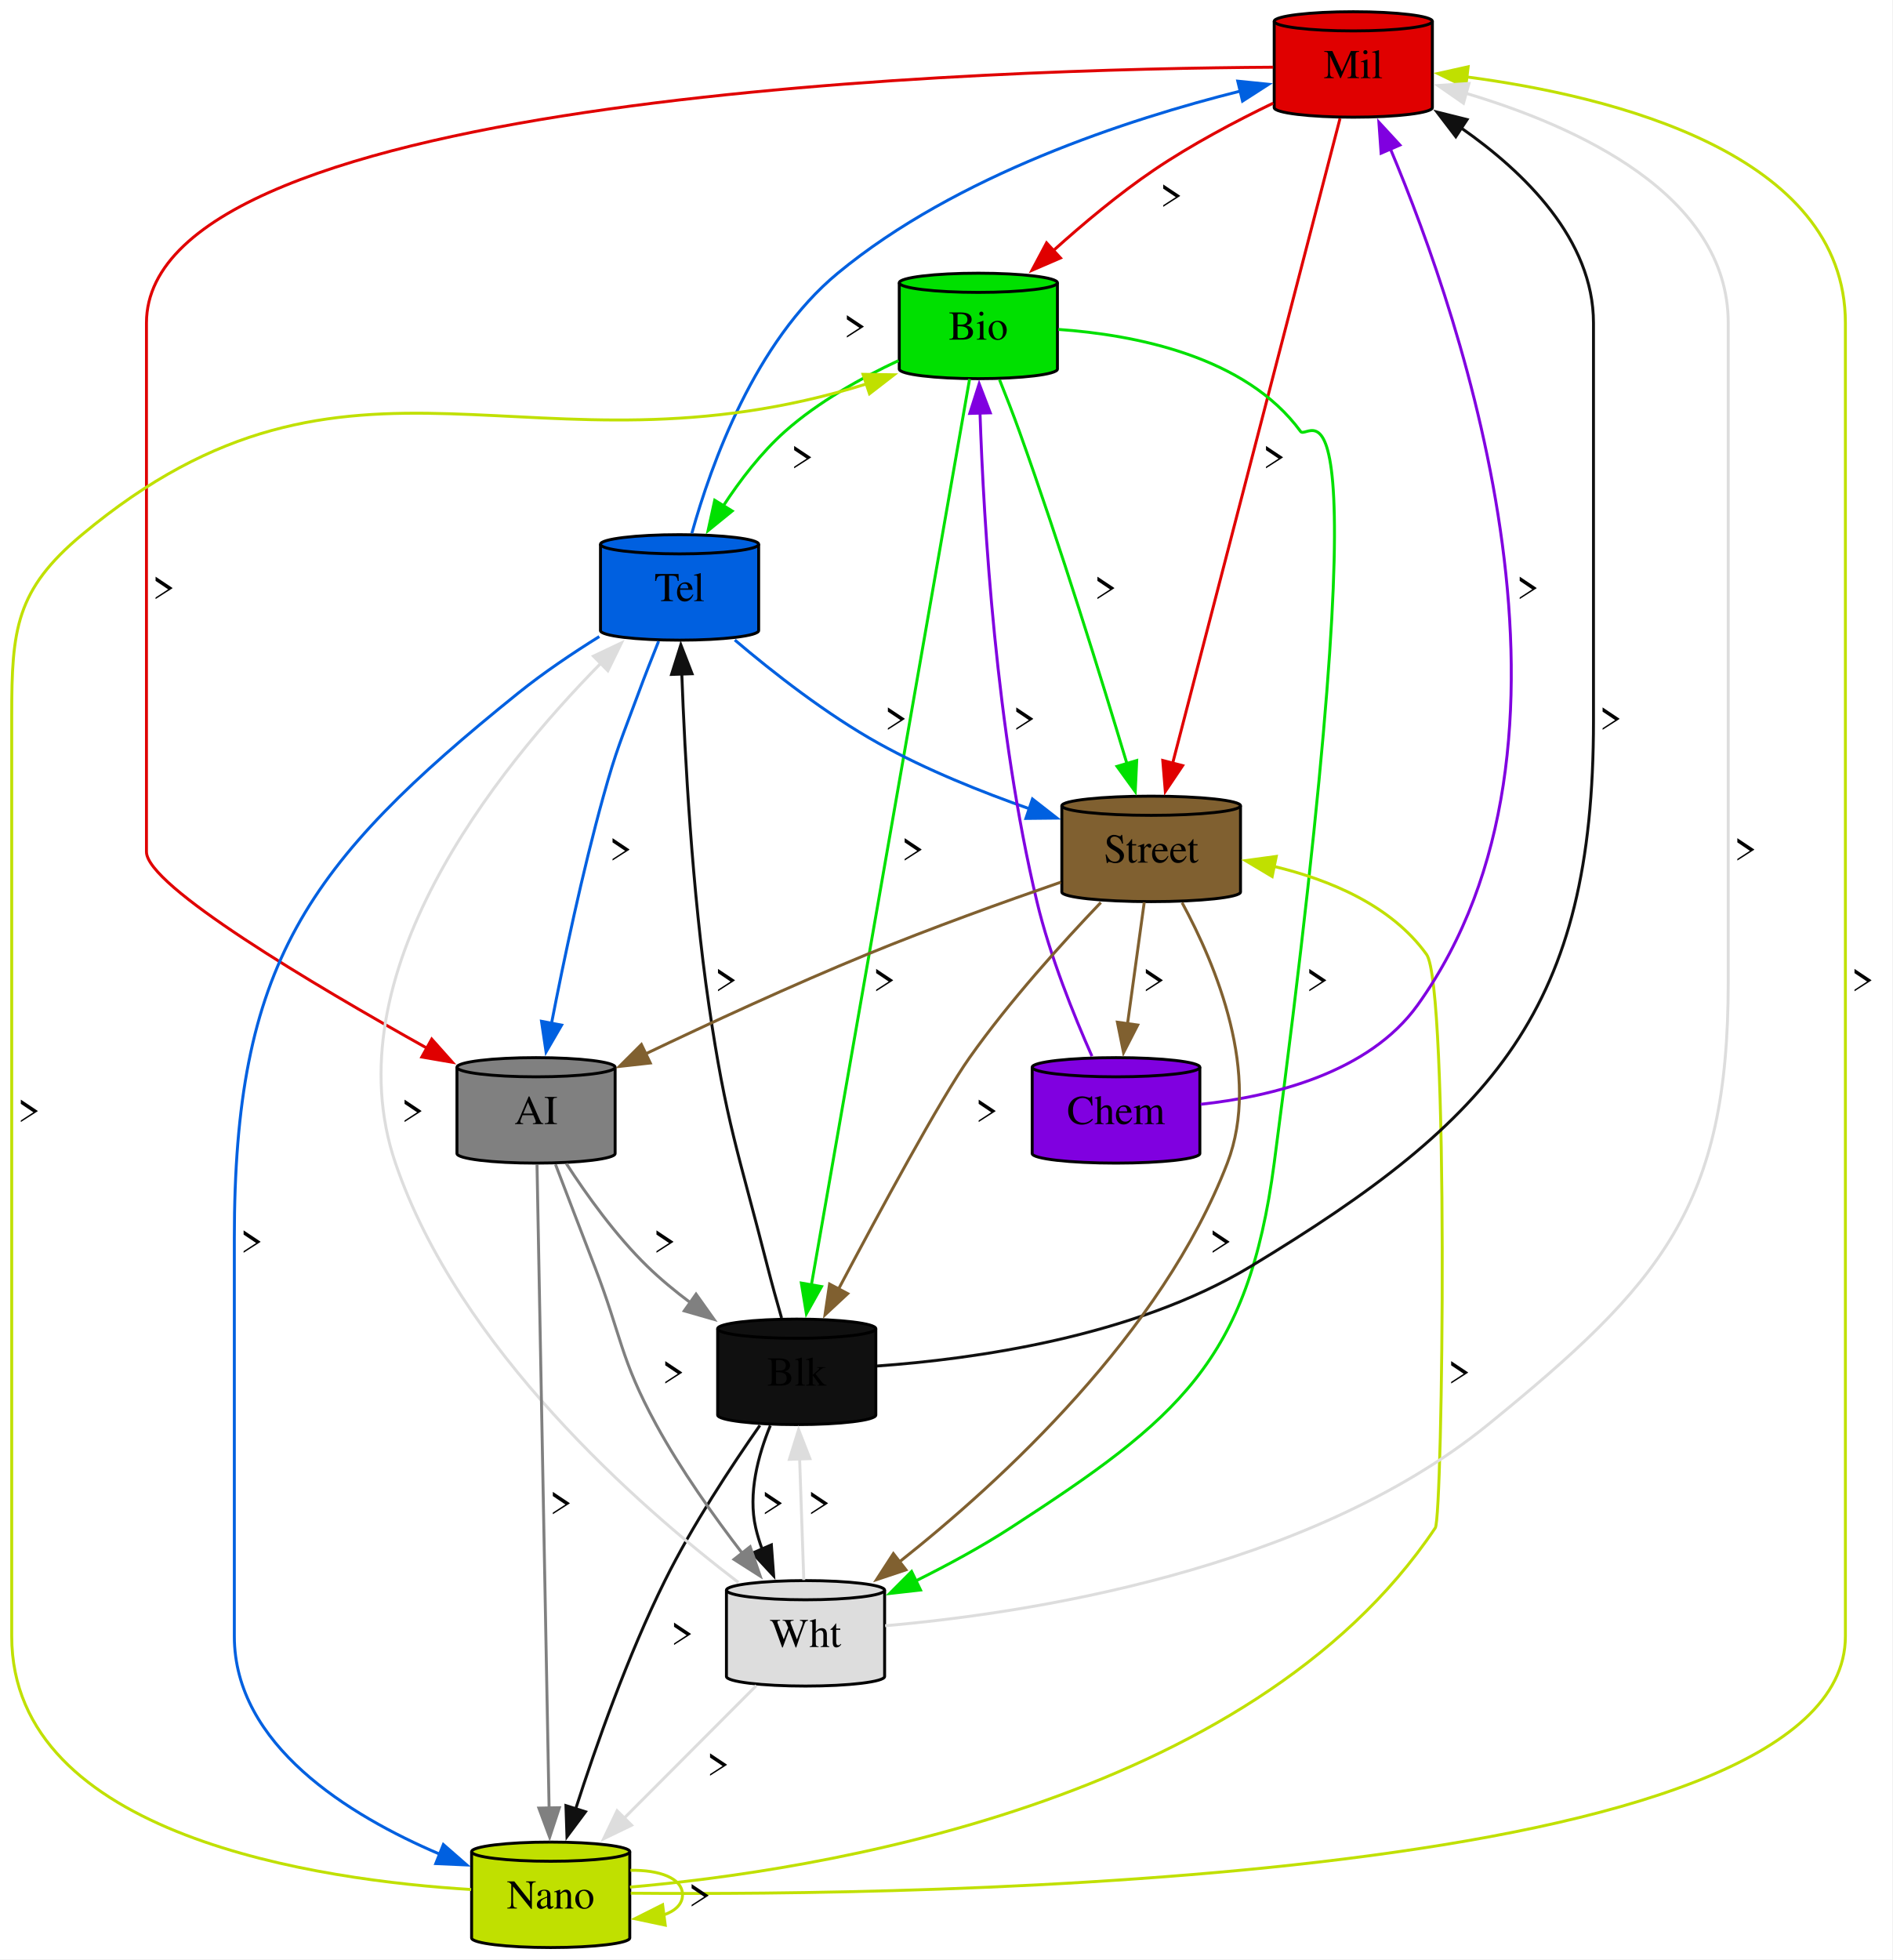
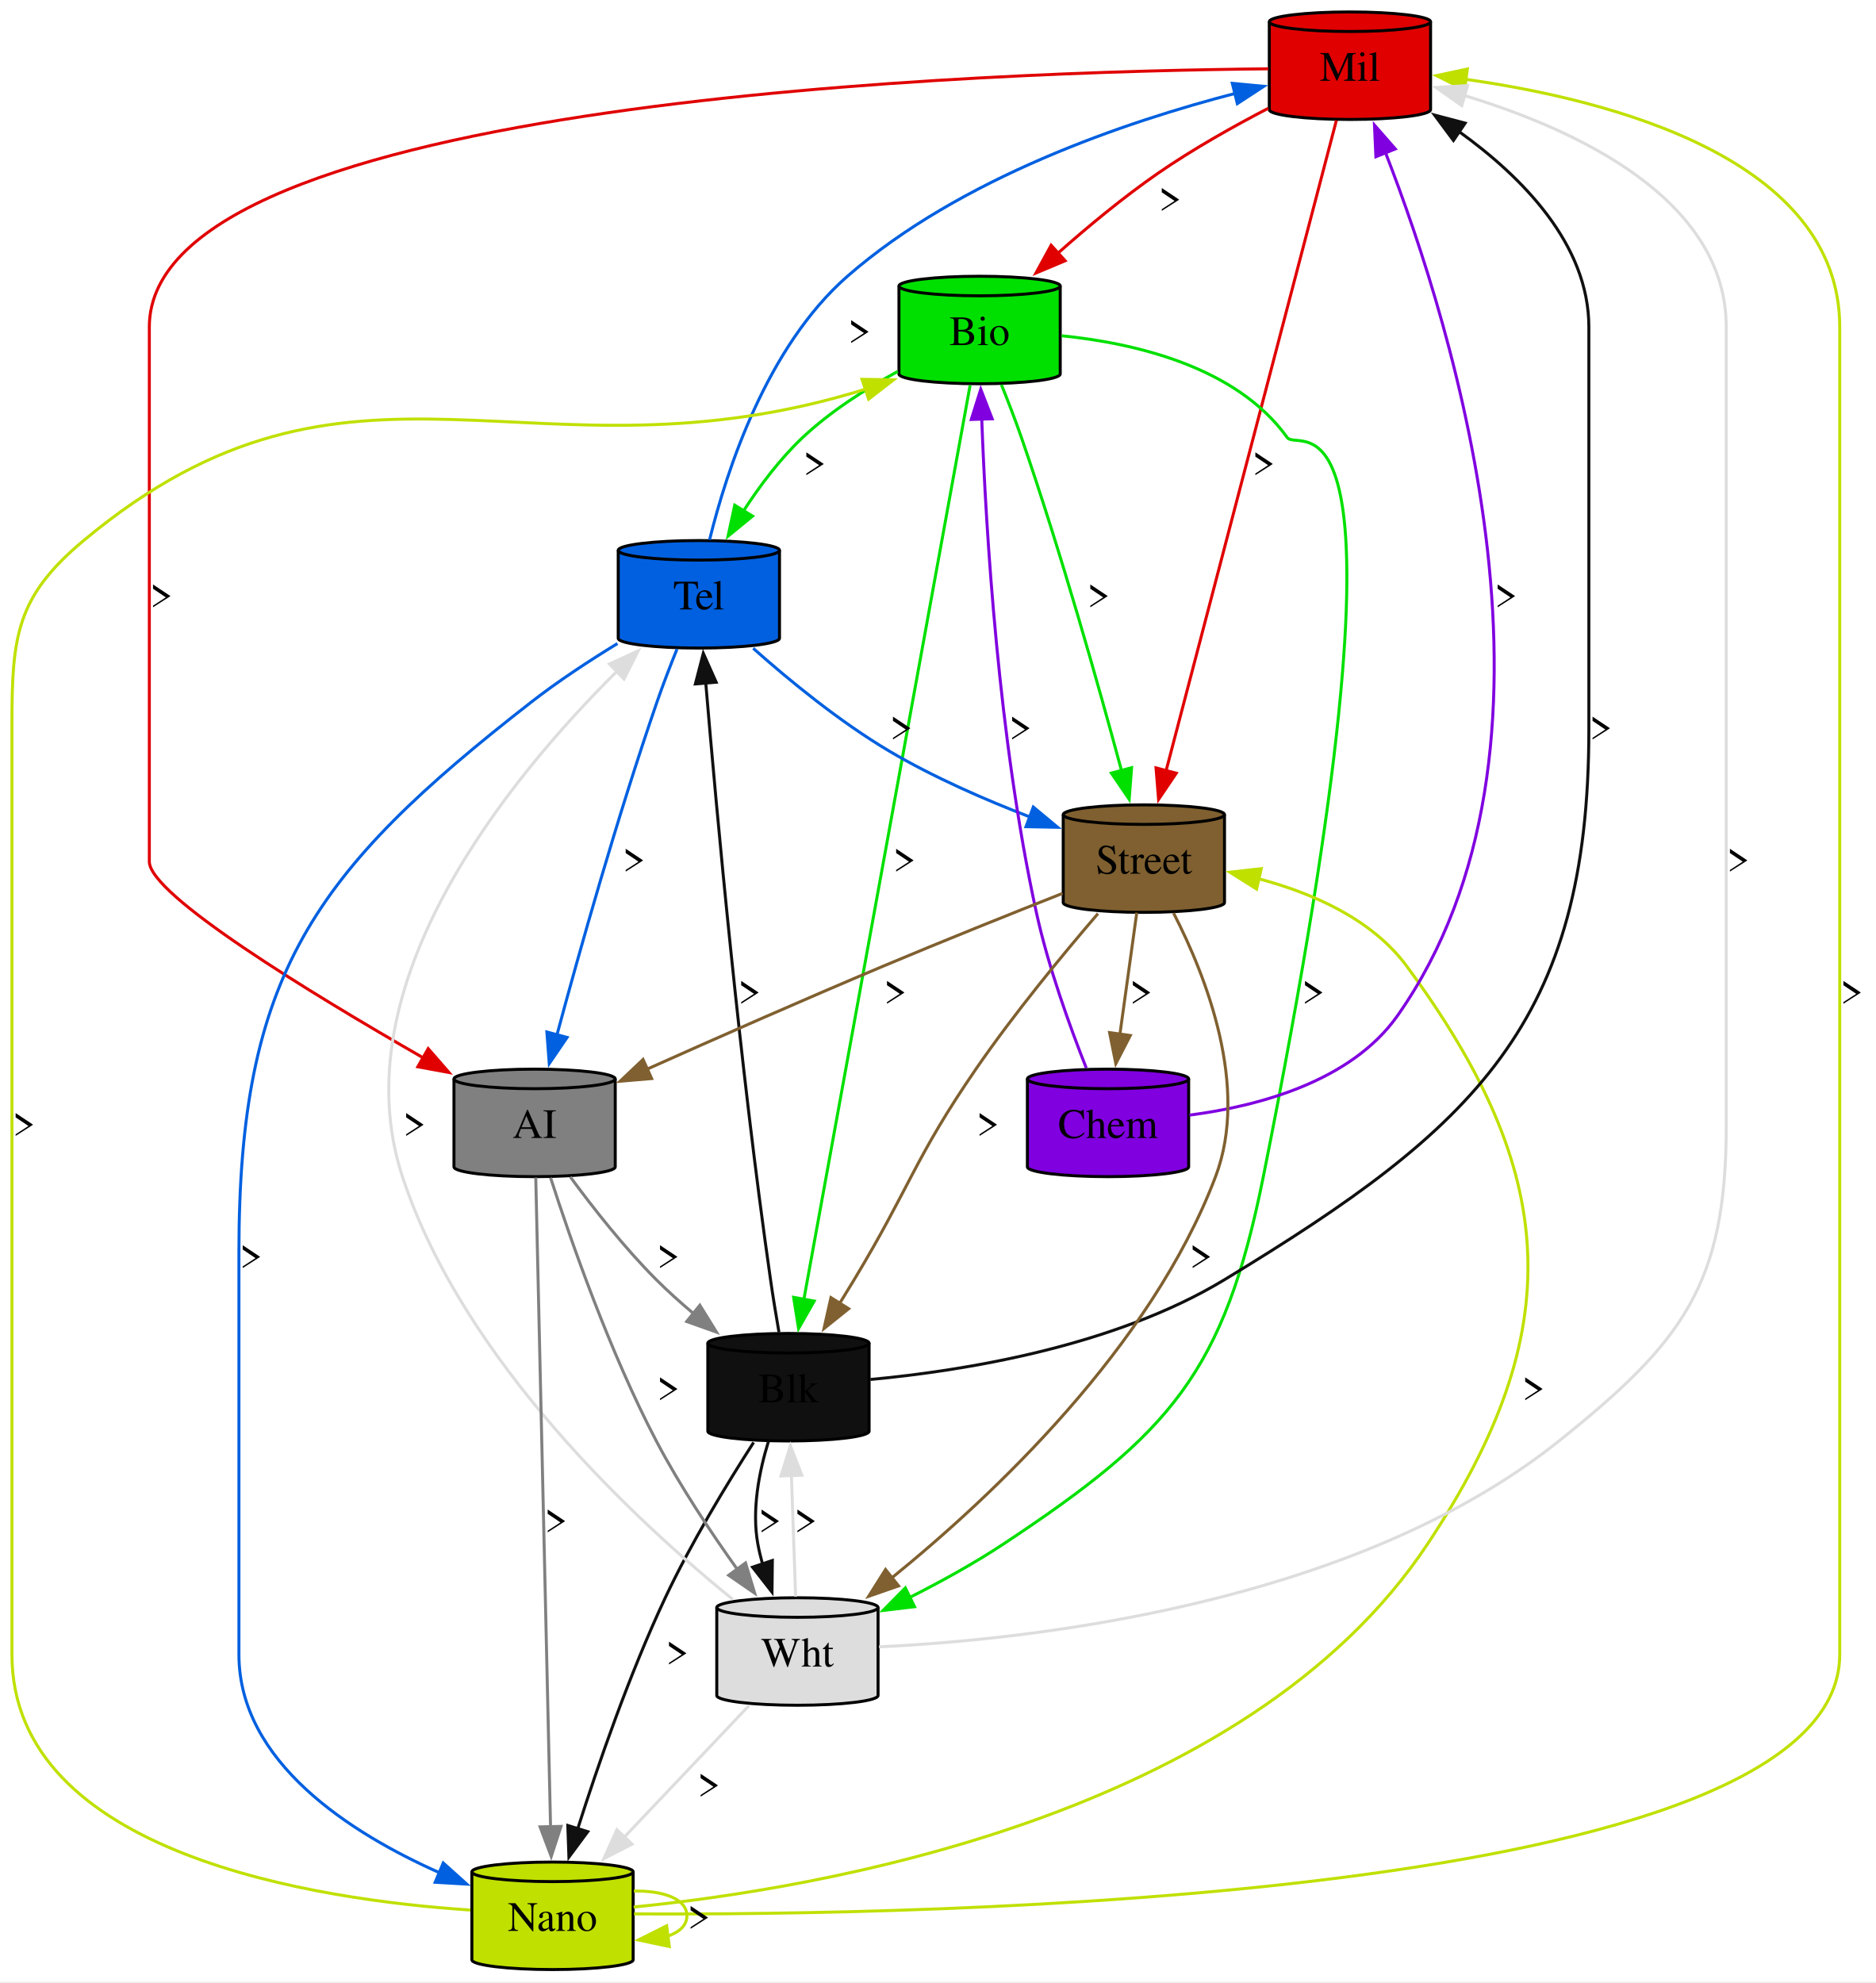
- <svg xmlns="http://www.w3.org/2000/svg" width="646pt" height="669pt" viewBox="0.00 0.00 646.00 669.00">
-   <g id="graph0" class="graph" transform="scale(1 1) rotate(0) translate(4 664.75)">
-     <polygon fill="white" stroke="none" points="-4,4 -4,-664.75 642,-664.75 642,4 -4,4" />
+ <svg xmlns="http://www.w3.org/2000/svg" width="628pt" height="664pt" viewBox="0.00 0.00 628.00 664.00">
+   <g id="graph0" class="graph" transform="scale(1 1) rotate(0) translate(4 659.5)">
+     <polygon fill="white" stroke="none" points="-4,4 -4,-659.5 624.25,-659.5 624.25,4 -4,4" />
    <g id="node1" class="node">
-       <path fill="#e00000" stroke="black" d="M485,-657.48C485,-659.28 472.9,-660.75 458,-660.75 443.1,-660.75 431,-659.28 431,-657.48 431,-657.48 431,-628.02 431,-628.02 431,-626.22 443.1,-624.75 458,-624.75 472.9,-624.75 485,-626.22 485,-628.02 485,-628.02 485,-657.48 485,-657.48" />
-       <path fill="none" stroke="black" d="M485,-657.48C485,-655.67 472.9,-654.2 458,-654.2 443.1,-654.2 431,-655.67 431,-657.48" />
-       <text xml:space="preserve" text-anchor="middle" x="458" y="-638.08" font-family="Times,serif" font-size="14.00">Mil</text>
+       <path fill="#e00000" stroke="black" d="M475,-652.23C475,-654.03 462.9,-655.5 448,-655.5 433.1,-655.5 421,-654.03 421,-652.23 421,-652.23 421,-622.77 421,-622.77 421,-620.97 433.1,-619.5 448,-619.5 462.9,-619.5 475,-620.97 475,-622.77 475,-622.77 475,-652.23 475,-652.23" />
+       <path fill="none" stroke="black" d="M475,-652.23C475,-650.42 462.9,-648.95 448,-648.95 433.1,-648.95 421,-650.42 421,-652.23" />
+       <text xml:space="preserve" text-anchor="middle" x="448" y="-632.45" font-family="Times,serif" font-size="14.00">Mil</text>
    </g>
    <g id="node2" class="node">
-       <path fill="#00e000" stroke="black" d="M357,-568.23C357,-570.03 344.9,-571.5 330,-571.5 315.1,-571.5 303,-570.03 303,-568.23 303,-568.23 303,-538.77 303,-538.77 303,-536.97 315.1,-535.5 330,-535.5 344.9,-535.5 357,-536.97 357,-538.77 357,-538.77 357,-568.23 357,-568.23" />
-       <path fill="none" stroke="black" d="M357,-568.23C357,-566.42 344.9,-564.95 330,-564.95 315.1,-564.95 303,-566.42 303,-568.23" />
-       <text xml:space="preserve" text-anchor="middle" x="330" y="-548.83" font-family="Times,serif" font-size="14.00">Bio</text>
+       <path fill="#00e000" stroke="black" d="M351,-563.73C351,-565.53 338.9,-567 324,-567 309.1,-567 297,-565.53 297,-563.73 297,-563.73 297,-534.27 297,-534.27 297,-532.47 309.1,-531 324,-531 338.9,-531 351,-532.47 351,-534.27 351,-534.27 351,-563.73 351,-563.73" />
+       <path fill="none" stroke="black" d="M351,-563.73C351,-561.92 338.9,-560.45 324,-560.45 309.1,-560.45 297,-561.92 297,-563.73" />
+       <text xml:space="preserve" text-anchor="middle" x="324" y="-543.95" font-family="Times,serif" font-size="14.00">Bio</text>
    </g>
    <g id="edge1" class="edge">
-       <path fill="none" stroke="#e00000" d="M430.67,-629.55C417.9,-623.39 402.75,-615.39 390,-606.75 378.06,-598.66 365.88,-588.47 355.64,-579.25" />
-       <polygon fill="#e00000" stroke="#e00000" points="358.04,-576.7 348.31,-572.5 353.29,-581.85 358.04,-576.7" />
-       <text xml:space="preserve" text-anchor="middle" x="396" y="-593.45" font-family="Times,serif" font-size="14.00">&gt;</text>
+       <path fill="none" stroke="#e00000" d="M420.67,-623.25C408.97,-617.17 395.35,-609.52 383.75,-601.5 372.16,-593.49 360.24,-583.6 350.12,-574.63" />
+       <polygon fill="#e00000" stroke="#e00000" points="352.64,-572.19 342.87,-568.08 347.95,-577.38 352.64,-572.19" />
+       <text xml:space="preserve" text-anchor="middle" x="387.88" y="-588.2" font-family="Times,serif" font-size="14.00">&gt;</text>
    </g>
    <g id="node8" class="node">
-       <path fill="#808080" stroke="black" d="M206,-300.48C206,-302.28 193.9,-303.75 179,-303.75 164.1,-303.75 152,-302.28 152,-300.48 152,-300.48 152,-271.02 152,-271.02 152,-269.22 164.1,-267.75 179,-267.75 193.9,-267.75 206,-269.22 206,-271.02 206,-271.02 206,-300.48 206,-300.48" />
-       <path fill="none" stroke="black" d="M206,-300.48C206,-298.67 193.9,-297.2 179,-297.2 164.1,-297.2 152,-298.67 152,-300.48" />
-       <text xml:space="preserve" text-anchor="middle" x="179" y="-281.07" font-family="Times,serif" font-size="14.00">AI</text>
+       <path fill="#808080" stroke="black" d="M202,-298.23C202,-300.03 189.9,-301.5 175,-301.5 160.1,-301.5 148,-300.03 148,-298.23 148,-298.23 148,-268.77 148,-268.77 148,-266.97 160.1,-265.5 175,-265.5 189.9,-265.5 202,-266.97 202,-268.77 202,-268.77 202,-298.23 202,-298.23" />
+       <path fill="none" stroke="black" d="M202,-298.23C202,-296.42 189.9,-294.95 175,-294.95 160.1,-294.95 148,-296.42 148,-298.23" />
+       <text xml:space="preserve" text-anchor="middle" x="175" y="-278.45" font-family="Times,serif" font-size="14.00">AI</text>
    </g>
    <g id="edge2" class="edge">
-       <path fill="none" stroke="#e00000" d="M430.65,-641.81C338.63,-641.27 46,-633.37 46,-554.5 46,-554.5 46,-554.5 46,-374 46,-362.47 102.58,-328.87 141.93,-306.89" />
-       <polygon fill="#e00000" stroke="#e00000" points="143.39,-310.08 150.44,-302.17 140,-303.96 143.39,-310.08" />
-       <text xml:space="preserve" text-anchor="middle" x="52" y="-459.57" font-family="Times,serif" font-size="14.00">&gt;</text>
+       <path fill="none" stroke="#e00000" d="M420.68,-636.46C330.21,-635.61 46,-626.83 46,-550 46,-550 46,-550 46,-371 46,-359.86 99.74,-327.07 137.85,-305.21" />
+       <polygon fill="#e00000" stroke="#e00000" points="139.37,-308.37 146.33,-300.38 135.9,-302.29 139.37,-308.37" />
+       <text xml:space="preserve" text-anchor="middle" x="50.12" y="-455.45" font-family="Times,serif" font-size="14.00">&gt;</text>
    </g>
    <g id="node9" class="node">
-       <path fill="#806030" stroke="black" d="M419.5,-389.73C419.5,-391.53 405.83,-393 389,-393 372.17,-393 358.5,-391.53 358.5,-389.73 358.5,-389.73 358.5,-360.27 358.5,-360.27 358.5,-358.47 372.17,-357 389,-357 405.83,-357 419.5,-358.47 419.5,-360.27 419.5,-360.27 419.5,-389.73 419.5,-389.73" />
-       <path fill="none" stroke="black" d="M419.5,-389.73C419.5,-387.92 405.83,-386.45 389,-386.45 372.17,-386.45 358.5,-387.92 358.5,-389.73" />
-       <text xml:space="preserve" text-anchor="middle" x="389" y="-370.32" font-family="Times,serif" font-size="14.00">Street</text>
+       <path fill="#806030" stroke="black" d="M406,-386.73C406,-388.53 393.9,-390 379,-390 364.1,-390 352,-388.53 352,-386.73 352,-386.73 352,-357.27 352,-357.27 352,-355.47 364.1,-354 379,-354 393.9,-354 406,-355.47 406,-357.27 406,-357.27 406,-386.73 406,-386.73" />
+       <path fill="none" stroke="black" d="M406,-386.73C406,-384.92 393.9,-383.45 379,-383.45 364.1,-383.45 352,-384.92 352,-386.73" />
+       <text xml:space="preserve" text-anchor="middle" x="379" y="-366.95" font-family="Times,serif" font-size="14.00">Street</text>
    </g>
    <g id="edge3" class="edge">
-       <path fill="none" stroke="#e00000" d="M453.47,-624.31C441.8,-579.35 410.58,-459.13 396.31,-404.15" />
-       <polygon fill="#e00000" stroke="#e00000" points="399.74,-403.42 393.83,-394.62 392.96,-405.18 399.74,-403.42" />
-       <text xml:space="preserve" text-anchor="middle" x="431.09" y="-504.2" font-family="Times,serif" font-size="14.00">&gt;</text>
+       <path fill="none" stroke="#e00000" d="M443.47,-619.21C431.82,-574.73 400.73,-456 386.41,-401.3" />
+       <polygon fill="#e00000" stroke="#e00000" points="389.85,-400.6 383.93,-391.82 383.07,-402.38 389.85,-400.6" />
+       <text xml:space="preserve" text-anchor="middle" x="419.22" y="-499.7" font-family="Times,serif" font-size="14.00">&gt;</text>
    </g>
    <g id="node3" class="node">
-       <path fill="#0060e0" stroke="black" d="M255,-478.98C255,-480.78 242.9,-482.25 228,-482.25 213.1,-482.25 201,-480.78 201,-478.98 201,-478.98 201,-449.52 201,-449.52 201,-447.72 213.1,-446.25 228,-446.25 242.9,-446.25 255,-447.72 255,-449.52 255,-449.52 255,-478.98 255,-478.98" />
-       <path fill="none" stroke="black" d="M255,-478.98C255,-477.17 242.9,-475.7 228,-475.7 213.1,-475.7 201,-477.17 201,-478.98" />
-       <text xml:space="preserve" text-anchor="middle" x="228" y="-459.57" font-family="Times,serif" font-size="14.00">Tel</text>
+       <path fill="#0060e0" stroke="black" d="M257,-475.23C257,-477.03 244.9,-478.5 230,-478.5 215.1,-478.5 203,-477.03 203,-475.23 203,-475.23 203,-445.77 203,-445.77 203,-443.97 215.1,-442.5 230,-442.5 244.9,-442.5 257,-443.97 257,-445.77 257,-445.77 257,-475.23 257,-475.23" />
+       <path fill="none" stroke="black" d="M257,-475.23C257,-473.42 244.9,-471.95 230,-471.95 215.1,-471.95 203,-473.42 203,-475.23" />
+       <text xml:space="preserve" text-anchor="middle" x="230" y="-455.45" font-family="Times,serif" font-size="14.00">Tel</text>
    </g>
    <g id="edge4" class="edge">
-       <path fill="none" stroke="#00e000" d="M302.78,-541.68C290.09,-535.77 275.33,-527.59 264,-517.5 255.87,-510.26 248.65,-500.83 242.86,-491.97" />
-       <polygon fill="#00e000" stroke="#00e000" points="245.96,-490.33 237.73,-483.65 240,-494 245.96,-490.33" />
-       <text xml:space="preserve" text-anchor="middle" x="270" y="-504.2" font-family="Times,serif" font-size="14.00">&gt;</text>
+       <path fill="none" stroke="#00e000" d="M296.61,-535.14C285.93,-529.32 274.06,-521.76 264.75,-513 257.19,-505.88 250.4,-496.83 244.87,-488.3" />
+       <polygon fill="#00e000" stroke="#00e000" points="247.98,-486.68 239.78,-479.98 242.01,-490.34 247.98,-486.68" />
+       <text xml:space="preserve" text-anchor="middle" x="268.88" y="-499.7" font-family="Times,serif" font-size="14.00">&gt;</text>
    </g>
    <g id="node6" class="node">
-       <path fill="#101010" stroke="black" d="M295,-211.23C295,-213.03 282.9,-214.5 268,-214.5 253.1,-214.5 241,-213.03 241,-211.23 241,-211.23 241,-181.77 241,-181.77 241,-179.97 253.1,-178.5 268,-178.5 282.9,-178.5 295,-179.97 295,-181.77 295,-181.77 295,-211.23 295,-211.23" />
-       <path fill="none" stroke="black" d="M295,-211.23C295,-209.42 282.9,-207.95 268,-207.95 253.1,-207.95 241,-209.42 241,-211.23" />
-       <text xml:space="preserve" text-anchor="middle" x="268" y="-191.82" font-family="Times,serif" font-size="14.00">Blk</text>
+       <path fill="#101010" stroke="black" d="M287,-209.73C287,-211.53 274.9,-213 260,-213 245.1,-213 233,-211.53 233,-209.73 233,-209.73 233,-180.27 233,-180.27 233,-178.47 245.1,-177 260,-177 274.9,-177 287,-178.47 287,-180.27 287,-180.27 287,-209.73 287,-209.73" />
+       <path fill="none" stroke="black" d="M287,-209.73C287,-207.92 274.9,-206.45 260,-206.45 245.1,-206.45 233,-207.92 233,-209.73" />
+       <text xml:space="preserve" text-anchor="middle" x="260" y="-189.95" font-family="Times,serif" font-size="14.00">Blk</text>
    </g>
    <g id="edge5" class="edge">
-       <path fill="none" stroke="#00e000" d="M327.01,-535.38C317.11,-478.69 285.32,-296.69 272.97,-225.98" />
-       <polygon fill="#00e000" stroke="#00e000" points="276.46,-225.61 271.29,-216.36 269.57,-226.81 276.46,-225.61" />
-       <text xml:space="preserve" text-anchor="middle" x="307.73" y="-370.32" font-family="Times,serif" font-size="14.00">&gt;</text>
+       <path fill="none" stroke="#00e000" d="M320.83,-530.54C310.5,-473.76 277.81,-293.95 265.11,-224.12" />
+       <polygon fill="#00e000" stroke="#00e000" points="268.62,-223.85 263.39,-214.64 261.73,-225.1 268.62,-223.85" />
+       <text xml:space="preserve" text-anchor="middle" x="298.95" y="-366.95" font-family="Times,serif" font-size="14.00">&gt;</text>
    </g>
    <g id="node7" class="node">
-       <path fill="#dddddd" stroke="black" d="M298,-121.98C298,-123.78 285.9,-125.25 271,-125.25 256.1,-125.25 244,-123.78 244,-121.98 244,-121.98 244,-92.52 244,-92.52 244,-90.72 256.1,-89.25 271,-89.25 285.9,-89.25 298,-90.72 298,-92.52 298,-92.52 298,-121.98 298,-121.98" />
-       <path fill="none" stroke="black" d="M298,-121.98C298,-120.17 285.9,-118.7 271,-118.7 256.1,-118.7 244,-120.17 244,-121.98" />
-       <text xml:space="preserve" text-anchor="middle" x="271" y="-102.58" font-family="Times,serif" font-size="14.00">Wht</text>
+       <path fill="#dddddd" stroke="black" d="M290,-121.23C290,-123.03 277.9,-124.5 263,-124.5 248.1,-124.5 236,-123.03 236,-121.23 236,-121.23 236,-91.77 236,-91.77 236,-89.97 248.1,-88.5 263,-88.5 277.9,-88.5 290,-89.97 290,-91.77 290,-91.77 290,-121.23 290,-121.23" />
+       <path fill="none" stroke="black" d="M290,-121.23C290,-119.42 277.9,-117.95 263,-117.95 248.1,-117.95 236,-119.42 236,-121.23" />
+       <text xml:space="preserve" text-anchor="middle" x="263" y="-101.45" font-family="Times,serif" font-size="14.00">Wht</text>
    </g>
    <g id="edge6" class="edge">
-       <path fill="none" stroke="#00e000" d="M357.31,-552.31C383.31,-550.49 421.19,-543.22 440,-517.5 443.06,-513.31 469.24,-558.11 431,-267.75 422.09,-200.06 398.29,-180.39 341,-143.25 330.91,-136.71 319.43,-130.51 308.73,-125.19" />
-       <polygon fill="#00e000" stroke="#00e000" points="310.26,-122.04 299.73,-120.85 307.21,-128.35 310.26,-122.04" />
-       <text xml:space="preserve" text-anchor="middle" x="445.86" y="-325.7" font-family="Times,serif" font-size="14.00">&gt;</text>
+       <path fill="none" stroke="#00e000" d="M351.49,-547.07C375.79,-544.61 409.95,-536.8 427,-513 431.15,-507.21 474.39,-542.34 419,-265.5 405.86,-199.84 387.84,-179.45 332,-142.5 322.17,-136 310.97,-129.84 300.5,-124.55" />
+       <polygon fill="#00e000" stroke="#00e000" points="302.22,-121.5 291.7,-120.25 299.14,-127.79 302.22,-121.5" />
+       <text xml:space="preserve" text-anchor="middle" x="435.84" y="-322.7" font-family="Times,serif" font-size="14.00">&gt;</text>
    </g>
    <g id="edge7" class="edge">
-       <path fill="none" stroke="#00e000" d="M337.23,-535.15C339.49,-529.55 341.92,-523.29 344,-517.5 357.99,-478.47 372.16,-432.63 380.77,-403.94" />
-       <polygon fill="#00e000" stroke="#00e000" points="384.06,-405.16 383.56,-394.57 377.35,-403.16 384.06,-405.16" />
-       <text xml:space="preserve" text-anchor="middle" x="373.54" y="-459.57" font-family="Times,serif" font-size="14.00">&gt;</text>
+       <path fill="none" stroke="#00e000" d="M331.31,-530.68C333.57,-525.08 335.99,-518.81 338,-513 351.23,-474.71 363.94,-429.61 371.6,-401.16" />
+       <polygon fill="#00e000" stroke="#00e000" points="374.89,-402.44 374.09,-391.87 368.12,-400.63 374.89,-402.44" />
+       <text xml:space="preserve" text-anchor="middle" x="363.96" y="-455.45" font-family="Times,serif" font-size="14.00">&gt;</text>
    </g>
    <g id="edge8" class="edge">
-       <path fill="none" stroke="#0060e0" d="M232.19,-482.7C238.76,-506.31 253.76,-548.18 282,-571.5 322.58,-605.01 381.16,-624.07 419.4,-633.65" />
-       <polygon fill="#0060e0" stroke="#0060e0" points="418.56,-637.05 429.1,-635.98 420.19,-630.25 418.56,-637.05" />
-       <text xml:space="preserve" text-anchor="middle" x="288" y="-548.83" font-family="Times,serif" font-size="14.00">&gt;</text>
+       <path fill="none" stroke="#0060e0" d="M233.58,-478.7C239.31,-502.01 252.76,-543.42 279.75,-567 317.49,-599.98 373.05,-618.77 409.85,-628.29" />
+       <polygon fill="#0060e0" stroke="#0060e0" points="408.62,-631.59 419.17,-630.6 410.3,-624.8 408.62,-631.59" />
+       <text xml:space="preserve" text-anchor="middle" x="283.88" y="-543.95" font-family="Times,serif" font-size="14.00">&gt;</text>
    </g>
    <g id="node4" class="node">
-       <path fill="#c0e000" stroke="black" d="M211,-32.73C211,-34.53 198.9,-36 184,-36 169.1,-36 157,-34.53 157,-32.73 157,-32.73 157,-3.27 157,-3.27 157,-1.47 169.1,0 184,0 198.9,0 211,-1.47 211,-3.27 211,-3.27 211,-32.73 211,-32.73" />
-       <path fill="none" stroke="black" d="M211,-32.73C211,-30.92 198.9,-29.45 184,-29.45 169.1,-29.45 157,-30.92 157,-32.73" />
-       <text xml:space="preserve" text-anchor="middle" x="184" y="-13.32" font-family="Times,serif" font-size="14.00">Nano</text>
+       <path fill="#c0e000" stroke="black" d="M208,-32.73C208,-34.53 195.9,-36 181,-36 166.1,-36 154,-34.53 154,-32.73 154,-32.73 154,-3.27 154,-3.27 154,-1.47 166.1,0 181,0 195.9,0 208,-1.47 208,-3.27 208,-3.27 208,-32.73 208,-32.73" />
+       <path fill="none" stroke="black" d="M208,-32.73C208,-30.92 195.9,-29.45 181,-29.45 166.1,-29.45 154,-30.92 154,-32.73" />
+       <text xml:space="preserve" text-anchor="middle" x="181" y="-12.95" font-family="Times,serif" font-size="14.00">Nano</text>
    </g>
    <g id="edge9" class="edge">
-       <path fill="none" stroke="#0060e0" d="M200.6,-447.48C191.52,-441.83 181.55,-435.13 173,-428.25 100.34,-369.75 76,-335.41 76,-242.12 76,-242.12 76,-242.12 76,-106.25 76,-69.16 115.01,-45.14 146.14,-31.87" />
-       <polygon fill="#0060e0" stroke="#0060e0" points="147.36,-35.16 155.34,-28.19 144.76,-28.66 147.36,-35.16" />
-       <text xml:space="preserve" text-anchor="middle" x="82.05" y="-236.45" font-family="Times,serif" font-size="14.00">&gt;</text>
+       <path fill="none" stroke="#0060e0" d="M202.75,-444.02C193.36,-438.28 182.96,-431.47 174,-424.5 100.8,-367.53 76,-333 76,-240.25 76,-240.25 76,-240.25 76,-105.5 76,-69.48 113.27,-45.68 143.4,-32.32" />
+       <polygon fill="#0060e0" stroke="#0060e0" points="144.41,-35.69 152.29,-28.61 141.71,-29.23 144.41,-35.69" />
+       <text xml:space="preserve" text-anchor="middle" x="80.15" y="-234.2" font-family="Times,serif" font-size="14.00">&gt;</text>
    </g>
    <g id="edge10" class="edge">
-       <path fill="none" stroke="#0060e0" d="M220.84,-445.87C218.59,-440.27 216.13,-434.02 214,-428.25 208.26,-412.73 206.42,-408.95 202,-393 194.8,-367.03 188.47,-336.98 184.29,-315.48" />
-       <polygon fill="#0060e0" stroke="#0060e0" points="187.73,-314.85 182.42,-305.69 180.86,-316.16 187.73,-314.85" />
-       <text xml:space="preserve" text-anchor="middle" x="208" y="-370.32" font-family="Times,serif" font-size="14.00">&gt;</text>
+       <path fill="none" stroke="#0060e0" d="M222.69,-442.18C220.43,-436.58 218.01,-430.31 216,-424.5 202.77,-386.21 190.06,-341.11 182.4,-312.66" />
+       <polygon fill="#0060e0" stroke="#0060e0" points="185.88,-312.13 179.91,-303.37 179.11,-313.94 185.88,-312.13" />
+       <text xml:space="preserve" text-anchor="middle" x="208.39" y="-366.95" font-family="Times,serif" font-size="14.00">&gt;</text>
    </g>
    <g id="edge11" class="edge">
-       <path fill="none" stroke="#0060e0" d="M246.86,-446.3C259.95,-435.18 278.17,-420.91 296,-411 312.2,-401.99 331.19,-394.38 347.77,-388.58" />
-       <polygon fill="#0060e0" stroke="#0060e0" points="348.47,-392.03 356.83,-385.51 346.23,-385.4 348.47,-392.03" />
-       <text xml:space="preserve" text-anchor="middle" x="302" y="-414.95" font-family="Times,serif" font-size="14.00">&gt;</text>
+       <path fill="none" stroke="#0060e0" d="M248.19,-442.42C260.4,-431.57 277.22,-417.79 293.75,-408 308.48,-399.28 325.8,-391.73 340.96,-385.9" />
+       <polygon fill="#0060e0" stroke="#0060e0" points="341.98,-389.26 350.13,-382.49 339.54,-382.69 341.98,-389.26" />
+       <text xml:space="preserve" text-anchor="middle" x="297.88" y="-411.2" font-family="Times,serif" font-size="14.00">&gt;</text>
    </g>
    <g id="edge12" class="edge">
-       <path fill="none" stroke="#c0e000" d="M211.32,-18.55C307.68,-17.69 626,-21.29 626,-106.25 626,-554.5 626,-554.5 626,-554.5 626,-612.46 546.27,-631.97 496.66,-638.5" />
-       <polygon fill="#c0e000" stroke="#c0e000" points="496.39,-635.01 486.87,-639.66 497.21,-641.96 496.39,-635.01" />
-       <text xml:space="preserve" text-anchor="middle" x="632" y="-325.7" font-family="Times,serif" font-size="14.00">&gt;</text>
+       <path fill="none" stroke="#c0e000" d="M208.29,-18.64C303.03,-18.13 612,-22.79 612,-105.5 612,-550 612,-550 612,-550 612,-606.35 535.31,-626.08 486.81,-632.93" />
+       <polygon fill="#c0e000" stroke="#c0e000" points="486.43,-629.45 476.95,-634.18 487.31,-636.39 486.43,-629.45" />
+       <text xml:space="preserve" text-anchor="middle" x="616.12" y="-322.7" font-family="Times,serif" font-size="14.00">&gt;</text>
    </g>
    <g id="edge13" class="edge">
-       <path fill="none" stroke="#c0e000" d="M156.85,-19.81C105.67,-22.92 0,-37.66 0,-106.25 0,-420.62 0,-420.62 0,-420.62 0,-450.02 1.44,-463.41 24,-482.25 116.34,-559.35 177.28,-498.07 291.77,-533.69" />
-       <polygon fill="#c0e000" stroke="#c0e000" points="290.63,-536.99 301.22,-536.83 292.84,-530.35 290.63,-536.99" />
-       <text xml:space="preserve" text-anchor="middle" x="6" y="-281.07" font-family="Times,serif" font-size="14.00">&gt;</text>
+       <path fill="none" stroke="#c0e000" d="M153.51,-19.93C102.88,-23.25 0,-38.28 0,-105.5 0,-417.25 0,-417.25 0,-417.25 0,-446.49 1.55,-459.77 24,-478.5 114.37,-553.91 173.92,-494.28 286,-529.26" />
+       <polygon fill="#c0e000" stroke="#c0e000" points="284.63,-532.49 295.22,-532.33 286.85,-525.85 284.63,-532.49" />
+       <text xml:space="preserve" text-anchor="middle" x="4.12" y="-278.45" font-family="Times,serif" font-size="14.00">&gt;</text>
    </g>
    <g id="edge14" class="edge">
-       <path fill="none" stroke="#c0e000" d="M211.24,-26.36C221.02,-26.54 229,-23.75 229,-18 229,-14.76 226.48,-12.47 222.53,-11.11" />
-       <polygon fill="#c0e000" stroke="#c0e000" points="223.11,-7.65 212.74,-9.84 222.21,-14.6 223.11,-7.65" />
-       <text xml:space="preserve" text-anchor="middle" x="235" y="-13.32" font-family="Times,serif" font-size="14.00">&gt;</text>
+       <path fill="none" stroke="#c0e000" d="M208.24,-26.29C218.02,-26.47 226,-23.7 226,-18 226,-14.79 223.48,-12.51 219.53,-11.17" />
+       <polygon fill="#c0e000" stroke="#c0e000" points="220.11,-7.71 209.74,-9.9 219.21,-14.65 220.11,-7.71" />
+       <text xml:space="preserve" text-anchor="middle" x="230.12" y="-12.95" font-family="Times,serif" font-size="14.00">&gt;</text>
    </g>
    <g id="edge15" class="edge">
-       <path fill="none" stroke="#c0e000" d="M211.05,-20.63C272.57,-25.97 422.58,-48.57 486,-143.25 488.56,-147.08 490.74,-328.25 483,-339 470.98,-355.7 450.03,-364.44 430.96,-369.01" />
-       <polygon fill="#c0e000" stroke="#c0e000" points="430.31,-365.57 421.21,-371 431.71,-372.43 430.31,-365.57" />
-       <text xml:space="preserve" text-anchor="middle" x="494.3" y="-191.82" font-family="Times,serif" font-size="14.00">&gt;</text>
+       <path fill="none" stroke="#c0e000" d="M208.16,-20.94C268.46,-26.88 412.95,-50.51 474,-142.5 521.59,-214.2 518.09,-266.75 467,-336 455.33,-351.81 435.38,-360.49 417.42,-365.25" />
+       <polygon fill="#c0e000" stroke="#c0e000" points="416.75,-361.81 407.78,-367.45 418.31,-368.63 416.75,-361.81" />
+       <text xml:space="preserve" text-anchor="middle" x="509.57" y="-189.95" font-family="Times,serif" font-size="14.00">&gt;</text>
    </g>
    <g id="node5" class="node">
-       <path fill="#8000e0" stroke="black" d="M405.62,-300.48C405.62,-302.28 392.79,-303.75 377,-303.75 361.21,-303.75 348.38,-302.28 348.38,-300.48 348.38,-300.48 348.38,-271.02 348.38,-271.02 348.38,-269.22 361.21,-267.75 377,-267.75 392.79,-267.75 405.62,-269.22 405.62,-271.02 405.62,-271.02 405.62,-300.48 405.62,-300.48" />
-       <path fill="none" stroke="black" d="M405.62,-300.48C405.62,-298.67 392.79,-297.2 377,-297.2 361.21,-297.2 348.38,-298.67 348.38,-300.48" />
-       <text xml:space="preserve" text-anchor="middle" x="377" y="-281.07" font-family="Times,serif" font-size="14.00">Chem</text>
+       <path fill="#8000e0" stroke="black" d="M394,-298.23C394,-300.03 381.9,-301.5 367,-301.5 352.1,-301.5 340,-300.03 340,-298.23 340,-298.23 340,-268.77 340,-268.77 340,-266.97 352.1,-265.5 367,-265.5 381.9,-265.5 394,-266.97 394,-268.77 394,-268.77 394,-298.23 394,-298.23" />
+       <path fill="none" stroke="black" d="M394,-298.23C394,-296.42 381.9,-294.95 367,-294.95 352.1,-294.95 340,-296.42 340,-298.23" />
+       <text xml:space="preserve" text-anchor="middle" x="367" y="-278.45" font-family="Times,serif" font-size="14.00">Chem</text>
    </g>
    <g id="edge16" class="edge">
-       <path fill="none" stroke="#8000e0" d="M405.91,-287.83C430.11,-290.45 463.28,-298.41 480,-321.75 544.28,-411.49 495.82,-554.11 470.68,-613.92" />
-       <polygon fill="#8000e0" stroke="#8000e0" points="467.5,-612.46 466.74,-623.03 473.92,-615.24 467.5,-612.46" />
-       <text xml:space="preserve" text-anchor="middle" x="517.7" y="-459.57" font-family="Times,serif" font-size="14.00">&gt;</text>
+       <path fill="none" stroke="#8000e0" d="M394.28,-286.11C417.1,-289.07 448.36,-297.23 464,-319.5 526.63,-408.68 482.95,-549.24 459.83,-608.59" />
+       <polygon fill="#8000e0" stroke="#8000e0" points="456.69,-607.02 456.22,-617.61 463.19,-609.63 456.69,-607.02" />
+       <text xml:space="preserve" text-anchor="middle" x="500.35" y="-455.45" font-family="Times,serif" font-size="14.00">&gt;</text>
    </g>
    <g id="edge17" class="edge">
-       <path fill="none" stroke="#8000e0" d="M368.78,-304.24C362.59,-318.21 354.43,-338.45 350,-357 336.09,-415.24 331.85,-485.51 330.56,-523.94" />
-       <polygon fill="#8000e0" stroke="#8000e0" points="327.07,-523.64 330.28,-533.73 334.07,-523.84 327.07,-523.64" />
-       <text xml:space="preserve" text-anchor="middle" x="345.83" y="-414.95" font-family="Times,serif" font-size="14.00">&gt;</text>
+       <path fill="none" stroke="#8000e0" d="M359.72,-301.88C354.22,-315.75 346.98,-335.79 343,-354 330.36,-411.88 326.12,-481.31 324.71,-519.44" />
+       <polygon fill="#8000e0" stroke="#8000e0" points="321.22,-519.04 324.39,-529.15 328.21,-519.27 321.22,-519.04" />
+       <text xml:space="preserve" text-anchor="middle" x="337.78" y="-411.2" font-family="Times,serif" font-size="14.00">&gt;</text>
    </g>
    <g id="edge21" class="edge">
-       <path fill="none" stroke="#101010" d="M295.42,-198.5C328.01,-200.81 382.98,-208.31 423,-232.5 506.62,-283.05 540,-320.92 540,-418.62 540,-554.5 540,-554.5 540,-554.5 540,-582.93 516.6,-605.88 494.8,-621.1" />
-       <polygon fill="#101010" stroke="#101010" points="493,-618.09 486.57,-626.51 496.85,-623.94 493,-618.09" />
-       <text xml:space="preserve" text-anchor="middle" x="546" y="-414.95" font-family="Times,serif" font-size="14.00">&gt;</text>
+       <path fill="none" stroke="#101010" d="M287.45,-197.59C318.29,-200.46 368.89,-208.5 406,-231 489.98,-281.92 528,-317.04 528,-415.25 528,-550 528,-550 528,-550 528,-577.67 505.66,-600.25 484.59,-615.4" />
+       <polygon fill="#101010" stroke="#101010" points="482.66,-612.47 476.34,-620.97 486.58,-618.27 482.66,-612.47" />
+       <text xml:space="preserve" text-anchor="middle" x="532.12" y="-411.2" font-family="Times,serif" font-size="14.00">&gt;</text>
    </g>
    <g id="edge18" class="edge">
-       <path fill="none" stroke="#101010" d="M262.82,-214.89C261.2,-220.5 259.47,-226.74 258,-232.5 247.97,-271.89 243.89,-281.53 238,-321.75 232.28,-360.77 229.81,-406.33 228.75,-434.99" />
-       <polygon fill="#101010" stroke="#101010" points="225.26,-434.55 228.43,-444.66 232.26,-434.78 225.26,-434.55" />
-       <text xml:space="preserve" text-anchor="middle" x="244" y="-325.7" font-family="Times,serif" font-size="14.00">&gt;</text>
+       <path fill="none" stroke="#101010" d="M256.82,-213.42C255.85,-219.02 254.82,-225.26 254,-231 243.71,-302.67 235.95,-387.58 232.3,-430.92" />
+       <polygon fill="#101010" stroke="#101010" points="228.83,-430.48 231.49,-440.74 235.8,-431.06 228.83,-430.48" />
+       <text xml:space="preserve" text-anchor="middle" x="247.06" y="-322.7" font-family="Times,serif" font-size="14.00">&gt;</text>
    </g>
    <g id="edge19" class="edge">
-       <path fill="none" stroke="#101010" d="M255.42,-178.23C245.72,-164.38 232.4,-144.19 223,-125.25 210.34,-99.74 199.51,-69.05 192.5,-47.23" />
-       <polygon fill="#101010" stroke="#101010" points="195.89,-46.34 189.56,-37.85 189.21,-48.44 195.89,-46.34" />
-       <text xml:space="preserve" text-anchor="middle" x="229" y="-102.58" font-family="Times,serif" font-size="14.00">&gt;</text>
+       <path fill="none" stroke="#101010" d="M248.34,-176.52C239.49,-162.76 227.41,-142.91 218.75,-124.5 206.75,-98.98 196.24,-68.54 189.37,-46.93" />
+       <polygon fill="#101010" stroke="#101010" points="192.8,-46.17 186.49,-37.66 186.12,-48.25 192.8,-46.17" />
+       <text xml:space="preserve" text-anchor="middle" x="222.88" y="-101.45" font-family="Times,serif" font-size="14.00">&gt;</text>
    </g>
    <g id="edge20" class="edge">
-       <path fill="none" stroke="#101010" d="M258.98,-178.16C254.81,-168.03 251.31,-154.96 254,-143.25 254.57,-140.79 255.33,-138.3 256.22,-135.85" />
-       <polygon fill="#101010" stroke="#101010" points="259.34,-137.44 260.12,-126.87 252.92,-134.65 259.34,-137.44" />
-       <text xml:space="preserve" text-anchor="middle" x="260" y="-147.2" font-family="Times,serif" font-size="14.00">&gt;</text>
+       <path fill="none" stroke="#101010" d="M253.3,-176.86C250.21,-166.85 247.65,-153.98 249.75,-142.5 250.15,-140.3 250.69,-138.05 251.31,-135.81" />
+       <polygon fill="#101010" stroke="#101010" points="254.61,-136.98 254.49,-126.38 247.98,-134.74 254.61,-136.98" />
+       <text xml:space="preserve" text-anchor="middle" x="253.88" y="-145.7" font-family="Times,serif" font-size="14.00">&gt;</text>
    </g>
    <g id="edge25" class="edge">
-       <path fill="none" stroke="#dddddd" d="M298.17,-109.84C345.09,-113.91 442.22,-128.24 504,-178.5 563.2,-226.66 586,-253.06 586,-329.38 586,-554.5 586,-554.5 586,-554.5 586,-598.44 533.87,-621.83 496.15,-633" />
-       <polygon fill="#dddddd" stroke="#dddddd" points="495.62,-629.52 486.92,-635.56 497.49,-636.26 495.62,-629.52" />
-       <text xml:space="preserve" text-anchor="middle" x="592" y="-370.32" font-family="Times,serif" font-size="14.00">&gt;</text>
+       <path fill="none" stroke="#dddddd" d="M290.34,-108.06C340.72,-110.46 449.37,-122.13 518,-177 559.46,-210.15 574,-229.41 574,-282.5 574,-550 574,-550 574,-550 574,-593.04 523.41,-616.27 486.34,-627.51" />
+       <polygon fill="#dddddd" stroke="#dddddd" points="485.47,-624.12 476.8,-630.21 487.37,-630.85 485.47,-624.12" />
+       <text xml:space="preserve" text-anchor="middle" x="578.12" y="-366.95" font-family="Times,serif" font-size="14.00">&gt;</text>
    </g>
    <g id="edge22" class="edge">
-       <path fill="none" stroke="#dddddd" d="M248.09,-124.62C214.27,-150.44 152.63,-204.28 131,-267.75 109.11,-332 165.35,-402.06 201.1,-438.34" />
-       <polygon fill="#dddddd" stroke="#dddddd" points="198.6,-440.79 208.17,-445.33 203.52,-435.81 198.6,-440.79" />
-       <text xml:space="preserve" text-anchor="middle" x="137" y="-281.07" font-family="Times,serif" font-size="14.00">&gt;</text>
+       <path fill="none" stroke="#dddddd" d="M241.33,-123.97C209.35,-149.89 151.08,-203.65 130.75,-265.5 109.64,-329.72 166.34,-398.8 202.53,-434.67" />
+       <polygon fill="#dddddd" stroke="#dddddd" points="200.07,-437.16 209.69,-441.59 204.93,-432.12 200.07,-437.16" />
+       <text xml:space="preserve" text-anchor="middle" x="134.88" y="-278.45" font-family="Times,serif" font-size="14.00">&gt;</text>
    </g>
    <g id="edge23" class="edge">
-       <path fill="none" stroke="#dddddd" d="M254.23,-89.43C241.43,-76.59 223.6,-58.71 209.1,-44.18" />
-       <polygon fill="#dddddd" stroke="#dddddd" points="211.63,-41.75 202.09,-37.14 206.67,-46.69 211.63,-41.75" />
-       <text xml:space="preserve" text-anchor="middle" x="241.29" y="-57.95" font-family="Times,serif" font-size="14.00">&gt;</text>
+       <path fill="none" stroke="#dddddd" d="M246.8,-88.41C234.89,-75.85 218.52,-58.58 205.09,-44.41" />
+       <polygon fill="#dddddd" stroke="#dddddd" points="207.63,-42 198.21,-37.15 202.55,-46.82 207.63,-42" />
+       <text xml:space="preserve" text-anchor="middle" x="233.47" y="-57.2" font-family="Times,serif" font-size="14.00">&gt;</text>
    </g>
    <g id="edge24" class="edge">
-       <path fill="none" stroke="#dddddd" d="M270.41,-125.45C270,-137.27 269.45,-153.25 268.98,-166.96" />
-       <polygon fill="#dddddd" stroke="#dddddd" points="265.49,-166.64 268.64,-176.75 272.49,-166.88 265.49,-166.64" />
-       <text xml:space="preserve" text-anchor="middle" x="275.77" y="-147.2" font-family="Times,serif" font-size="14.00">&gt;</text>
+       <path fill="none" stroke="#dddddd" d="M262.4,-124.85C261.99,-136.56 261.45,-152.29 260.98,-165.78" />
+       <polygon fill="#dddddd" stroke="#dddddd" points="257.49,-165.28 260.65,-175.4 264.49,-165.53 257.49,-165.28" />
+       <text xml:space="preserve" text-anchor="middle" x="265.89" y="-145.7" font-family="Times,serif" font-size="14.00">&gt;</text>
    </g>
    <g id="edge26" class="edge">
-       <path fill="none" stroke="#808080" d="M179.33,-267.31C180.17,-222.44 182.43,-102.63 183.46,-47.5" />
-       <polygon fill="#808080" stroke="#808080" points="186.96,-47.73 183.65,-37.67 179.96,-47.6 186.96,-47.73" />
-       <text xml:space="preserve" text-anchor="middle" x="187.62" y="-147.2" font-family="Times,serif" font-size="14.00">&gt;</text>
+       <path fill="none" stroke="#808080" d="M175.39,-265.21C176.4,-220.82 179.1,-102.49 180.35,-47.65" />
+       <polygon fill="#808080" stroke="#808080" points="183.84,-47.94 180.57,-37.87 176.84,-47.78 183.84,-47.94" />
+       <text xml:space="preserve" text-anchor="middle" x="182.26" y="-145.7" font-family="Times,serif" font-size="14.00">&gt;</text>
    </g>
    <g id="edge27" class="edge">
-       <path fill="none" stroke="#808080" d="M189.33,-267.6C196.32,-256.81 206.23,-242.98 217,-232.5 221.47,-228.15 226.54,-223.97 231.71,-220.1" />
-       <polygon fill="#808080" stroke="#808080" points="233.63,-223.04 239.77,-214.4 229.59,-217.32 233.63,-223.04" />
-       <text xml:space="preserve" text-anchor="middle" x="223" y="-236.45" font-family="Times,serif" font-size="14.00">&gt;</text>
+       <path fill="none" stroke="#808080" d="M186.93,-265.45C194.61,-255 205.11,-241.64 215.75,-231 219.62,-227.13 223.9,-223.29 228.23,-219.64" />
+       <polygon fill="#808080" stroke="#808080" points="230.33,-222.45 235.91,-213.44 225.93,-217 230.33,-222.45" />
+       <text xml:space="preserve" text-anchor="middle" x="219.88" y="-234.2" font-family="Times,serif" font-size="14.00">&gt;</text>
    </g>
    <g id="edge28" class="edge">
-       <path fill="none" stroke="#808080" d="M185.64,-267.32C189.52,-257.16 194.52,-244.1 199,-232.5 208.27,-208.48 207.67,-201.11 220,-178.5 228.42,-163.06 239.76,-147.1 249.61,-134.31" />
-       <polygon fill="#808080" stroke="#808080" points="252.09,-136.81 255.52,-126.79 246.59,-132.49 252.09,-136.81" />
-       <text xml:space="preserve" text-anchor="middle" x="226" y="-191.82" font-family="Times,serif" font-size="14.00">&gt;</text>
+       <path fill="none" stroke="#808080" d="M180.34,-265.17C187.22,-243.82 200.16,-206.74 215.75,-177 223.58,-162.07 233.96,-146.46 243.01,-133.82" />
+       <polygon fill="#808080" stroke="#808080" points="245.63,-136.16 248.7,-126.02 239.98,-132.03 245.63,-136.16" />
+       <text xml:space="preserve" text-anchor="middle" x="219.88" y="-189.95" font-family="Times,serif" font-size="14.00">&gt;</text>
    </g>
    <g id="edge29" class="edge">
-       <path fill="none" stroke="#806030" d="M386.63,-356.76C385,-344.93 382.8,-328.95 380.92,-315.25" />
-       <polygon fill="#806030" stroke="#806030" points="384.4,-314.88 379.57,-305.45 377.47,-315.84 384.4,-314.88" />
-       <text xml:space="preserve" text-anchor="middle" x="390.07" y="-325.7" font-family="Times,serif" font-size="14.00">&gt;</text>
+       <path fill="none" stroke="#806030" d="M376.63,-353.91C375.01,-342.26 372.83,-326.55 370.96,-313.02" />
+       <polygon fill="#806030" stroke="#806030" points="374.46,-312.77 369.61,-303.35 367.52,-313.74 374.46,-312.77" />
+       <text xml:space="preserve" text-anchor="middle" x="378.2" y="-322.7" font-family="Times,serif" font-size="14.00">&gt;</text>
    </g>
    <g id="edge30" class="edge">
-       <path fill="none" stroke="#806030" d="M371.81,-356.7C358.69,-342.99 340.61,-323.02 327,-303.75 317.17,-289.83 296.25,-251.16 282.15,-224.53" />
-       <polygon fill="#806030" stroke="#806030" points="285.4,-223.2 277.65,-215.98 279.21,-226.46 285.4,-223.2" />
-       <text xml:space="preserve" text-anchor="middle" x="333" y="-281.07" font-family="Times,serif" font-size="14.00">&gt;</text>
+       <path fill="none" stroke="#806030" d="M363.64,-353.59C351.85,-339.88 335.5,-320.05 322.75,-301.5 302.25,-271.68 300.69,-261.99 282,-231 280.42,-228.38 278.76,-225.67 277.08,-222.96" />
+       <polygon fill="#806030" stroke="#806030" points="280.16,-221.28 271.9,-214.65 274.23,-224.99 280.16,-221.28" />
+       <text xml:space="preserve" text-anchor="middle" x="326.88" y="-278.45" font-family="Times,serif" font-size="14.00">&gt;</text>
    </g>
    <g id="edge31" class="edge">
-       <path fill="none" stroke="#806030" d="M399.55,-356.66C411.14,-335.28 426.66,-298.06 415,-267.75 392.62,-209.58 338.12,-159.4 302.96,-131.56" />
-       <polygon fill="#806030" stroke="#806030" points="305.28,-128.93 295.23,-125.57 300.99,-134.46 305.28,-128.93" />
-       <text xml:space="preserve" text-anchor="middle" x="412.86" y="-236.45" font-family="Times,serif" font-size="14.00">&gt;</text>
+       <path fill="none" stroke="#806030" d="M388.95,-353.76C399.86,-332.52 414.39,-295.53 403,-265.5 381.34,-208.41 328.58,-158.7 294.37,-130.96" />
+       <polygon fill="#806030" stroke="#806030" points="296.87,-128.47 286.86,-124.99 292.51,-133.95 296.87,-128.47" />
+       <text xml:space="preserve" text-anchor="middle" x="398.22" y="-234.2" font-family="Times,serif" font-size="14.00">&gt;</text>
    </g>
    <g id="edge32" class="edge">
-       <path fill="none" stroke="#806030" d="M358.16,-363.64C338.97,-357 313.86,-347.98 292,-339 266.4,-328.49 238.14,-315.42 216.28,-304.98" />
-       <polygon fill="#806030" stroke="#806030" points="218,-301.92 207.47,-300.75 214.97,-308.23 218,-301.92" />
-       <text xml:space="preserve" text-anchor="middle" x="298" y="-325.7" font-family="Times,serif" font-size="14.00">&gt;</text>
+       <path fill="none" stroke="#806030" d="M351.79,-360.36C334.52,-353.54 311.76,-344.42 291.75,-336 265.13,-324.8 235.35,-311.65 212.53,-301.44" />
+       <polygon fill="#806030" stroke="#806030" points="214.19,-298.35 203.63,-297.45 211.32,-304.74 214.19,-298.35" />
+       <text xml:space="preserve" text-anchor="middle" x="295.88" y="-322.7" font-family="Times,serif" font-size="14.00">&gt;</text>
    </g>
  </g>
</svg>
